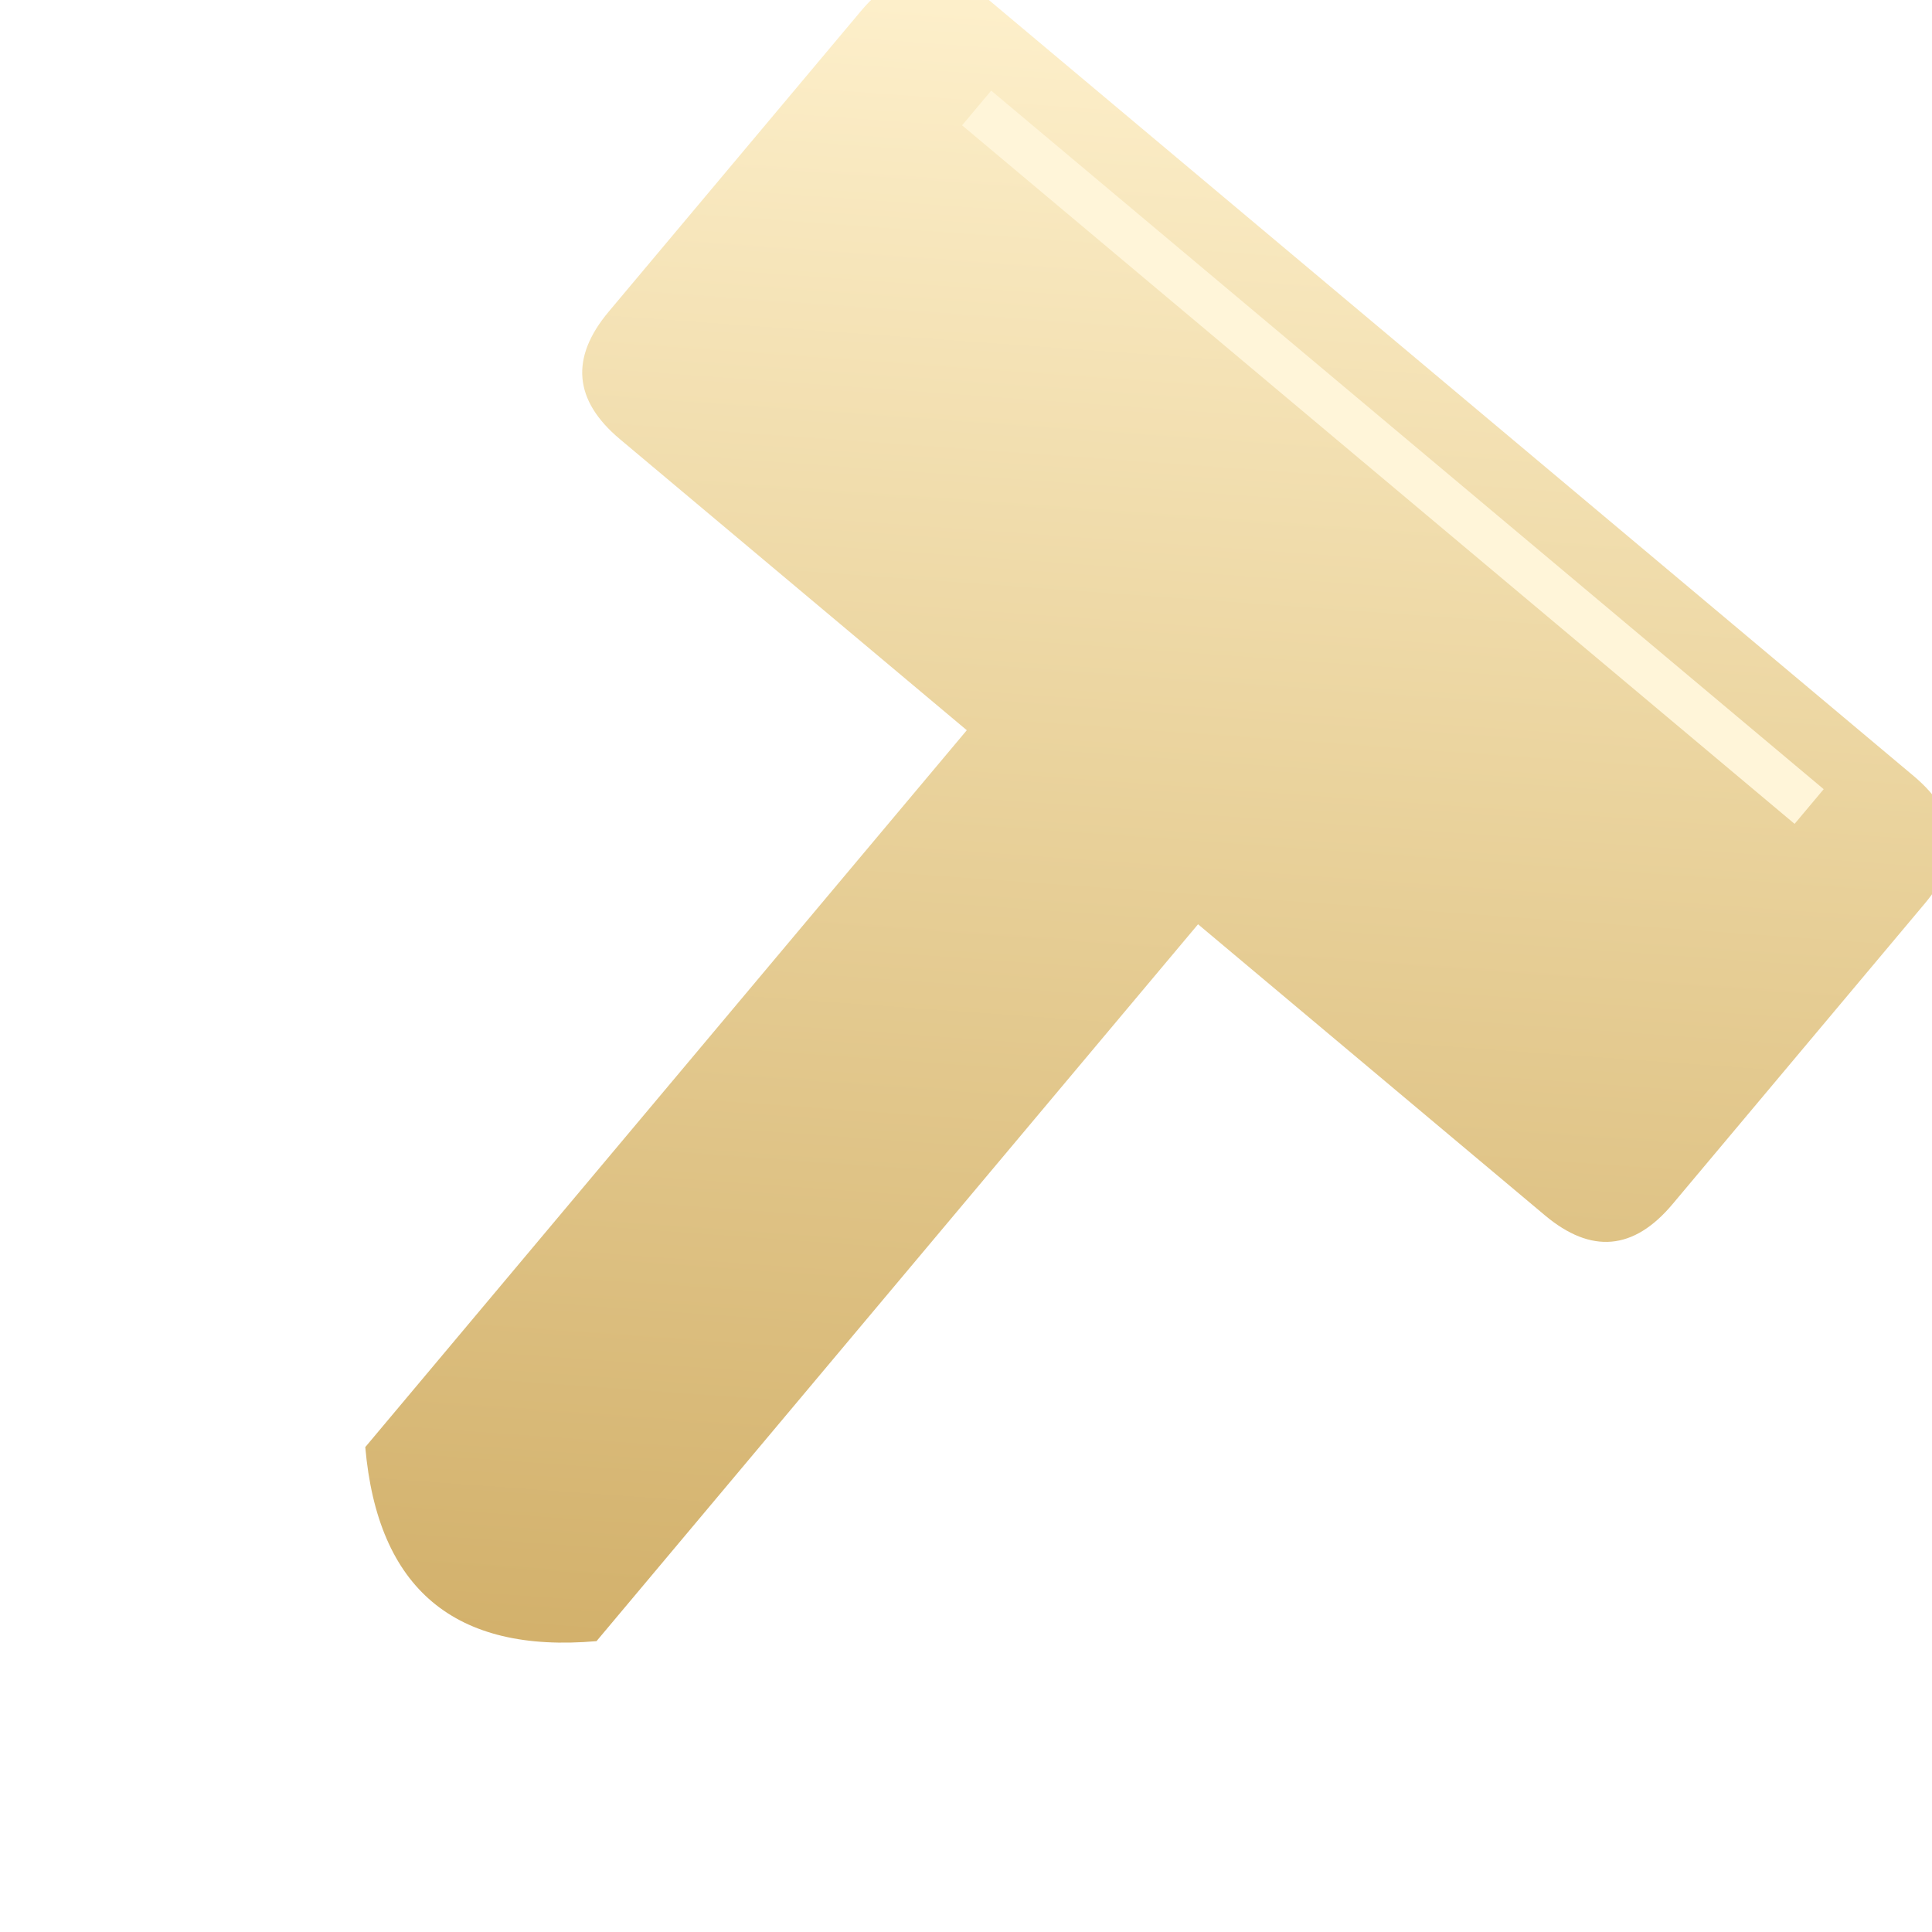
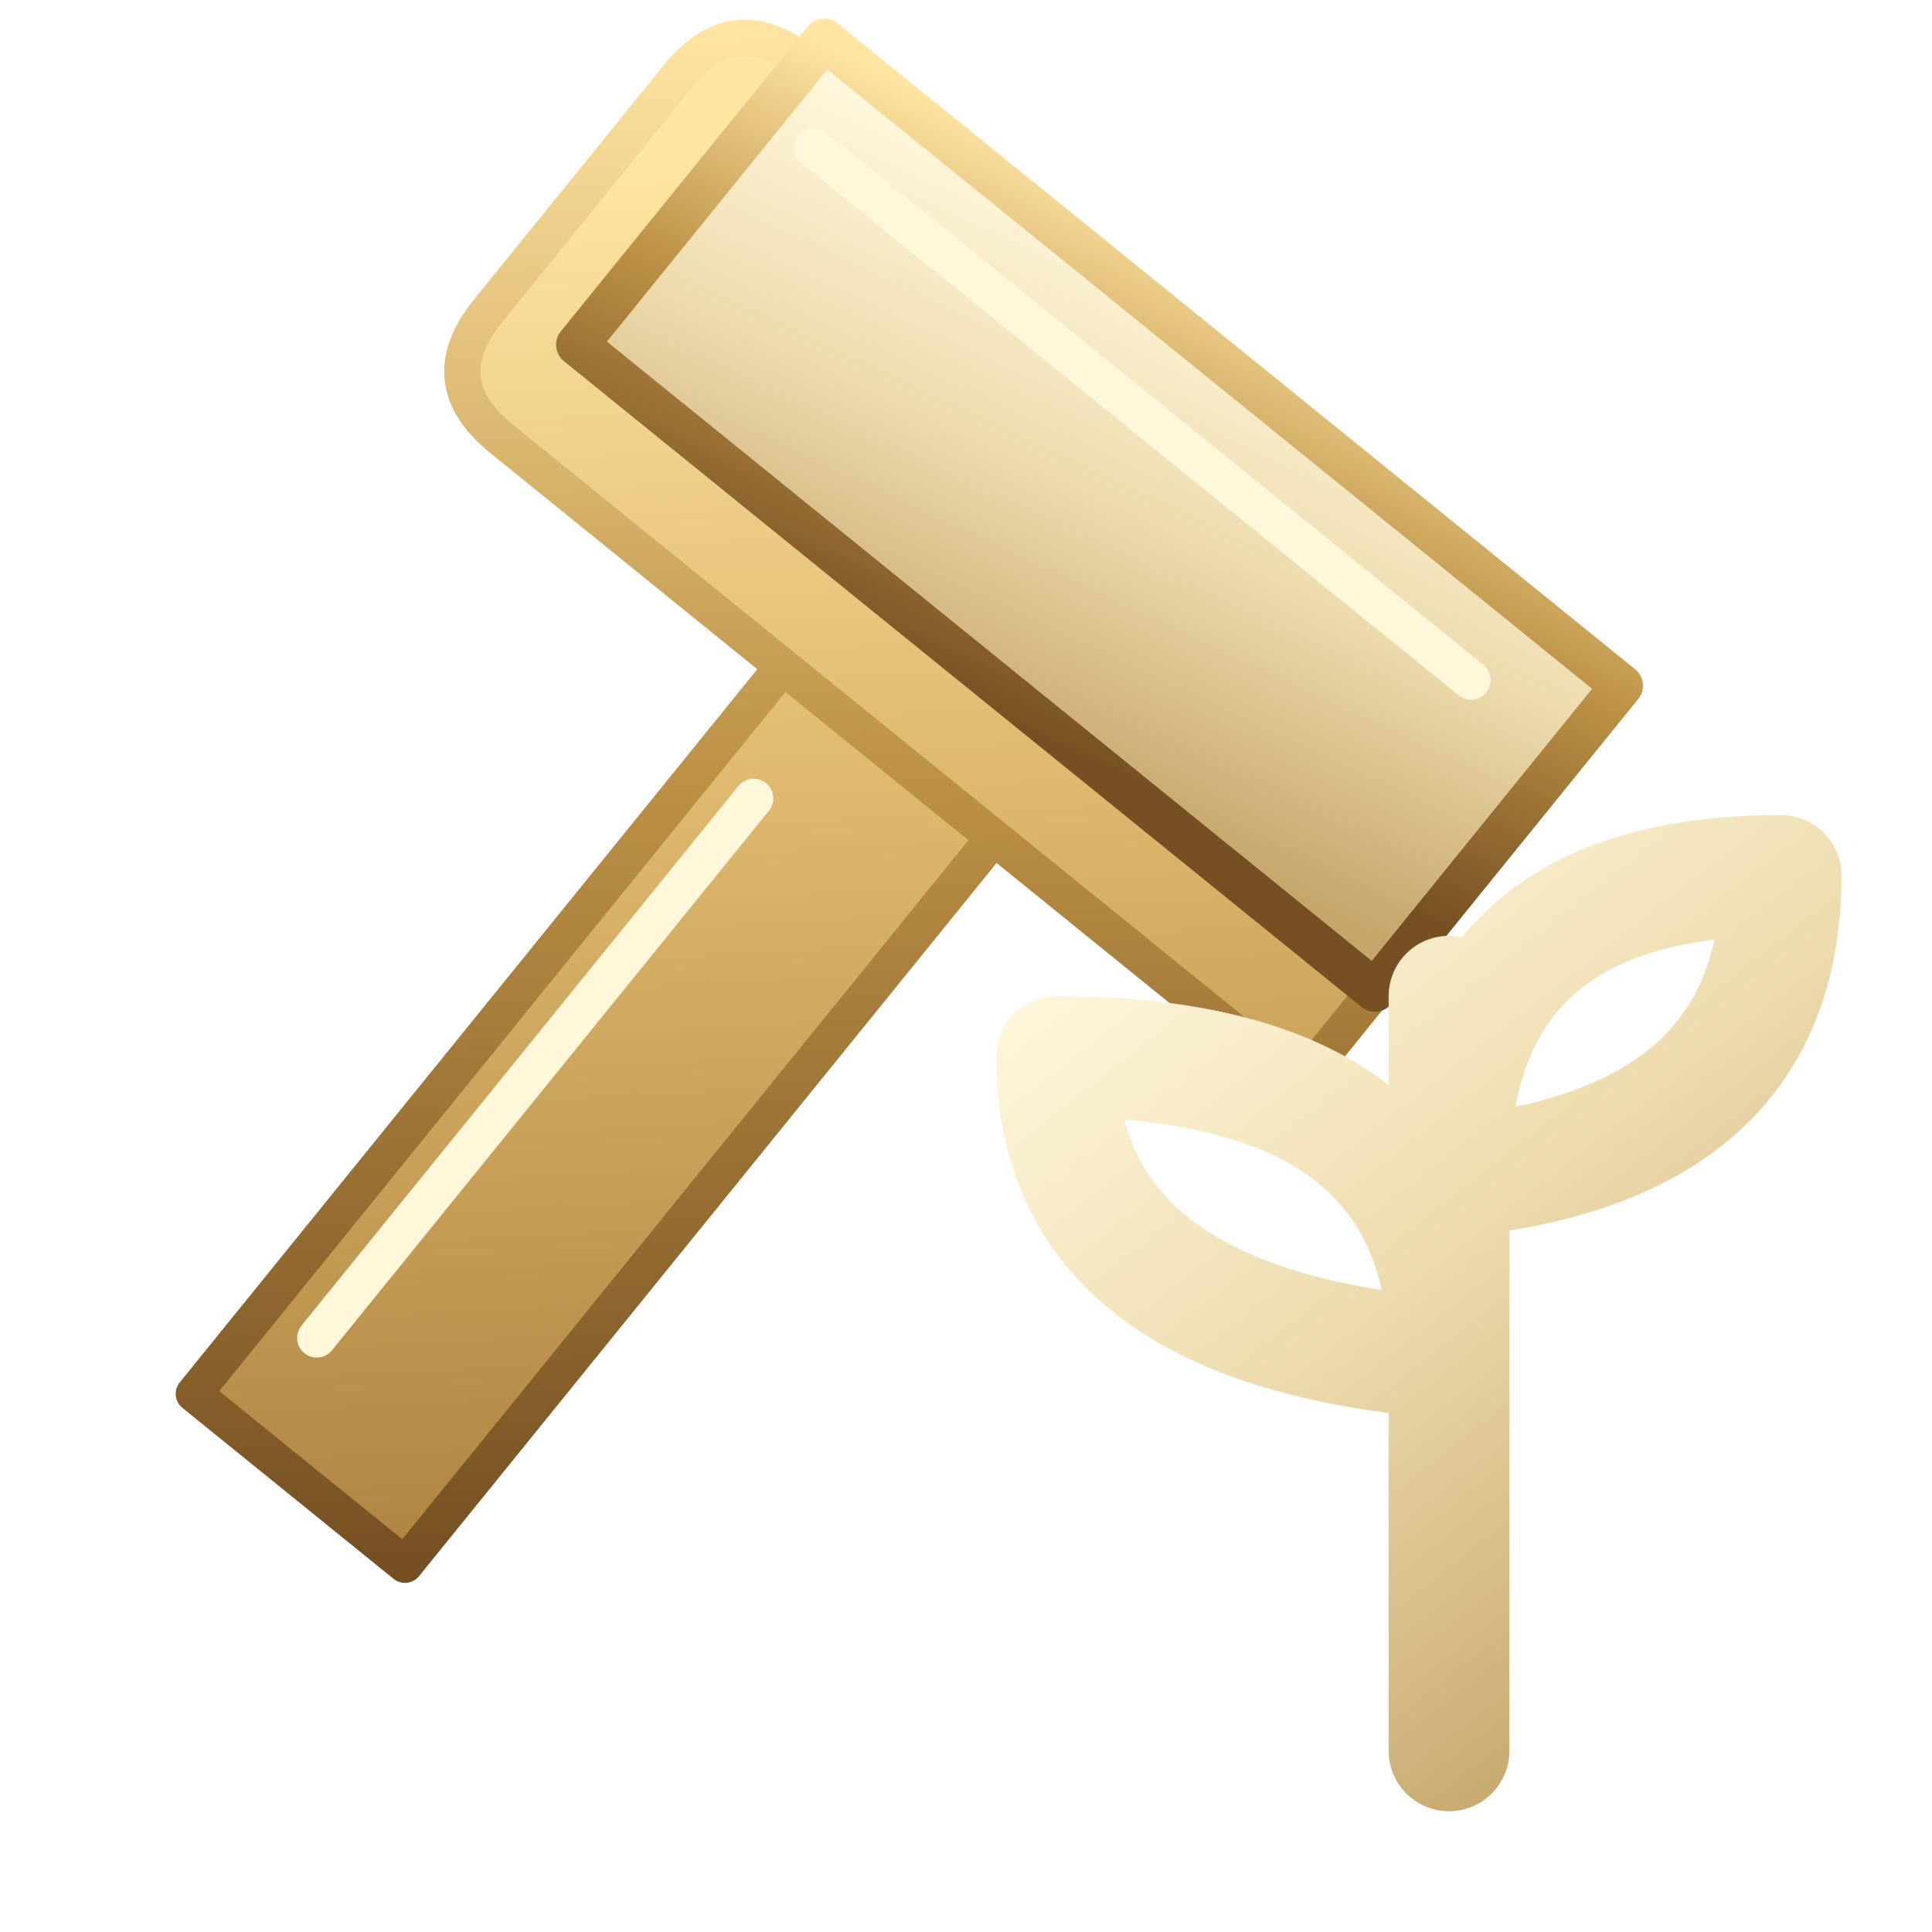
<svg xmlns="http://www.w3.org/2000/svg" width="64" height="64" viewBox="0 0 64 64">
  <defs>
-     <linearGradient id="ivory" x1="0" y1="0" x2=".65" y2="1">
-       <stop stop-color="#fff2cf" />
-       <stop offset=".45" stop-color="#ead39d" />
-       <stop offset="1" stop-color="#d0ad66" />
+     <linearGradient id="face" x1=".15" y1="0" x2=".8" y2="1">
+       <stop stop-color="#fff7dc" />
+       <stop offset=".48" stop-color="#eddbad" />
+       <stop offset="1" stop-color="#c5a56a" />
+     </linearGradient>
+     <linearGradient id="edge" x2=".65" y2="1">
+       <stop stop-color="#ffe6a4" />
+       <stop offset=".5" stop-color="#bc9045" />
+       <stop offset="1" stop-color="#765023" />
+     </linearGradient>
+     <linearGradient id="gold" x1=".15" y1="0" x2=".85" y2="1">
+       <stop stop-color="#ffe7a3" />
+       <stop offset=".45" stop-color="#dcb66c" />
+       <stop offset="1" stop-color="#a57a38" />
    </linearGradient>
  </defs>
-   <g fill="url(#ivory)">
-     <g transform="rotate(40 32 32)">
-       <path d="M12 7H52Q55 7 55 10V23Q55 26 52 26H12Q9 26 9 23V10Q9 7 12 7ZM27 26H37V57Q32 62 27 57Z" />
-       <path d="M14 10H50" stroke="#fff5d9" stroke-width="1.5" fill="none" />
-     </g>
+   <style>.f{fill:url(#face);stroke:url(#edge);stroke-width:1.4;stroke-linejoin:round}.g{fill:url(#gold);stroke:url(#edge);stroke-width:1.2;stroke-linejoin:round}.l{fill:none;stroke:#8e6b32;stroke-width:2;stroke-linecap:round;stroke-linejoin:round}.h{fill:none;stroke:#fff7d9;stroke-width:1.3;stroke-linecap:round;stroke-linejoin:round}.o{fill:none;stroke:url(#face);stroke-width:4;stroke-linecap:round;stroke-linejoin:round}.dark{fill:#102633}</style>
+   <g transform="rotate(39 29 31)">
+     <path class="g" d="M9 10H43V26H9Q6 26 6 23V13Q6 10 9 10ZM21 26H30V57H21Z" />
+     <path class="f" d="M9 9H43V22H9Z" />
+     <path class="h" d="M11 12H39M23 30V53" />
  </g>
+   <path class="o" d="M48 58V33M48 45q-13-1-13-10 13 0 13 10ZM48 39q11-1 11-10-11 0-11 10Z" />
</svg>
